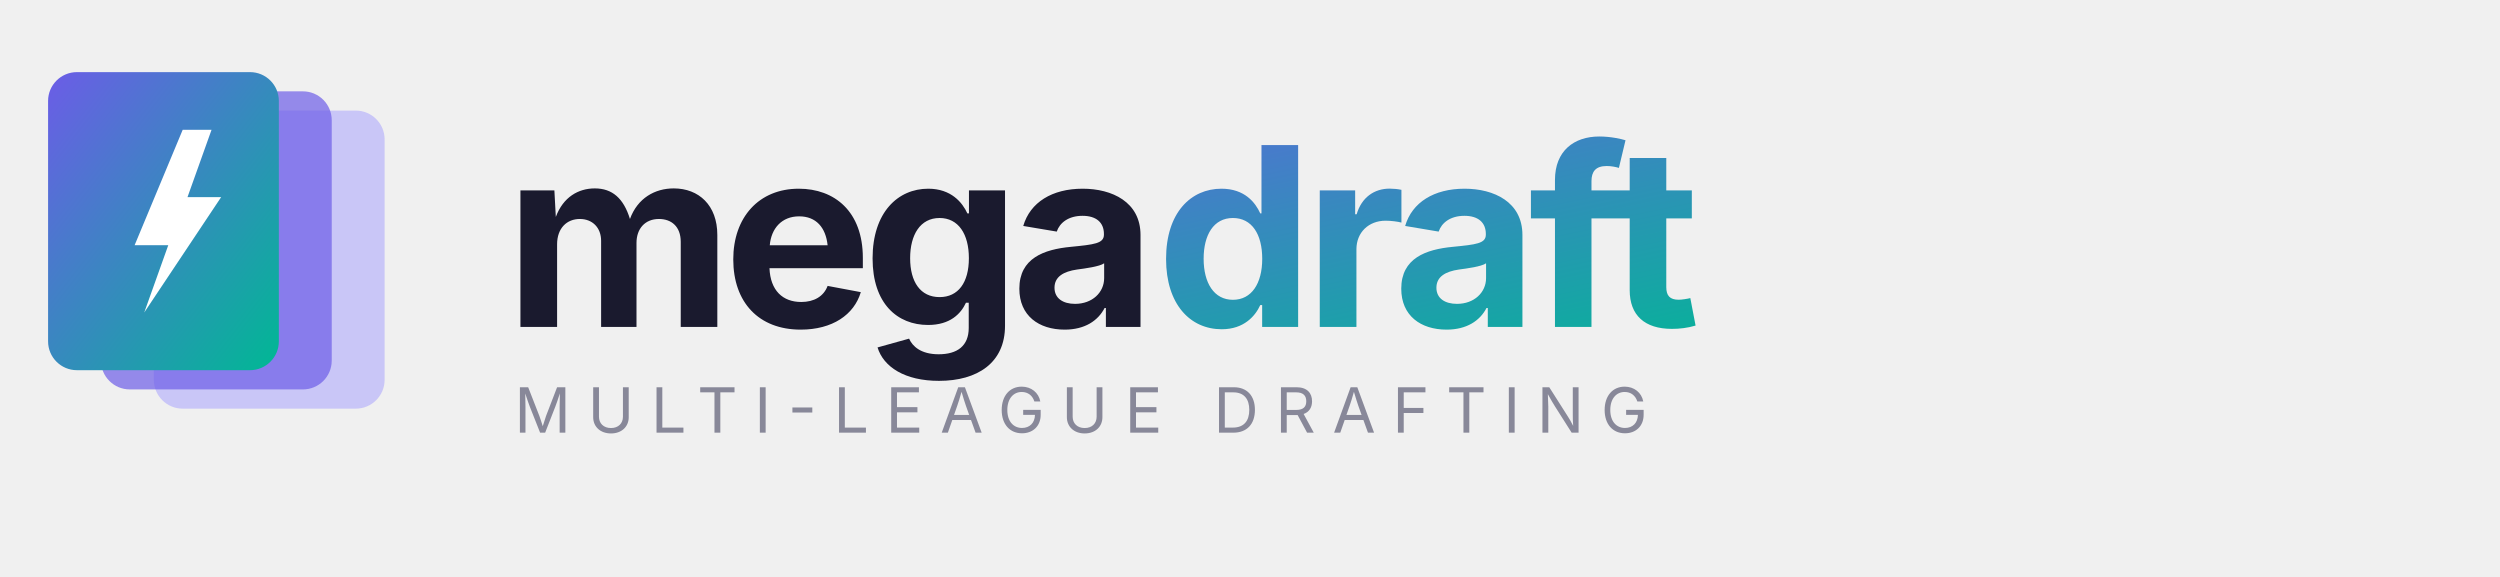
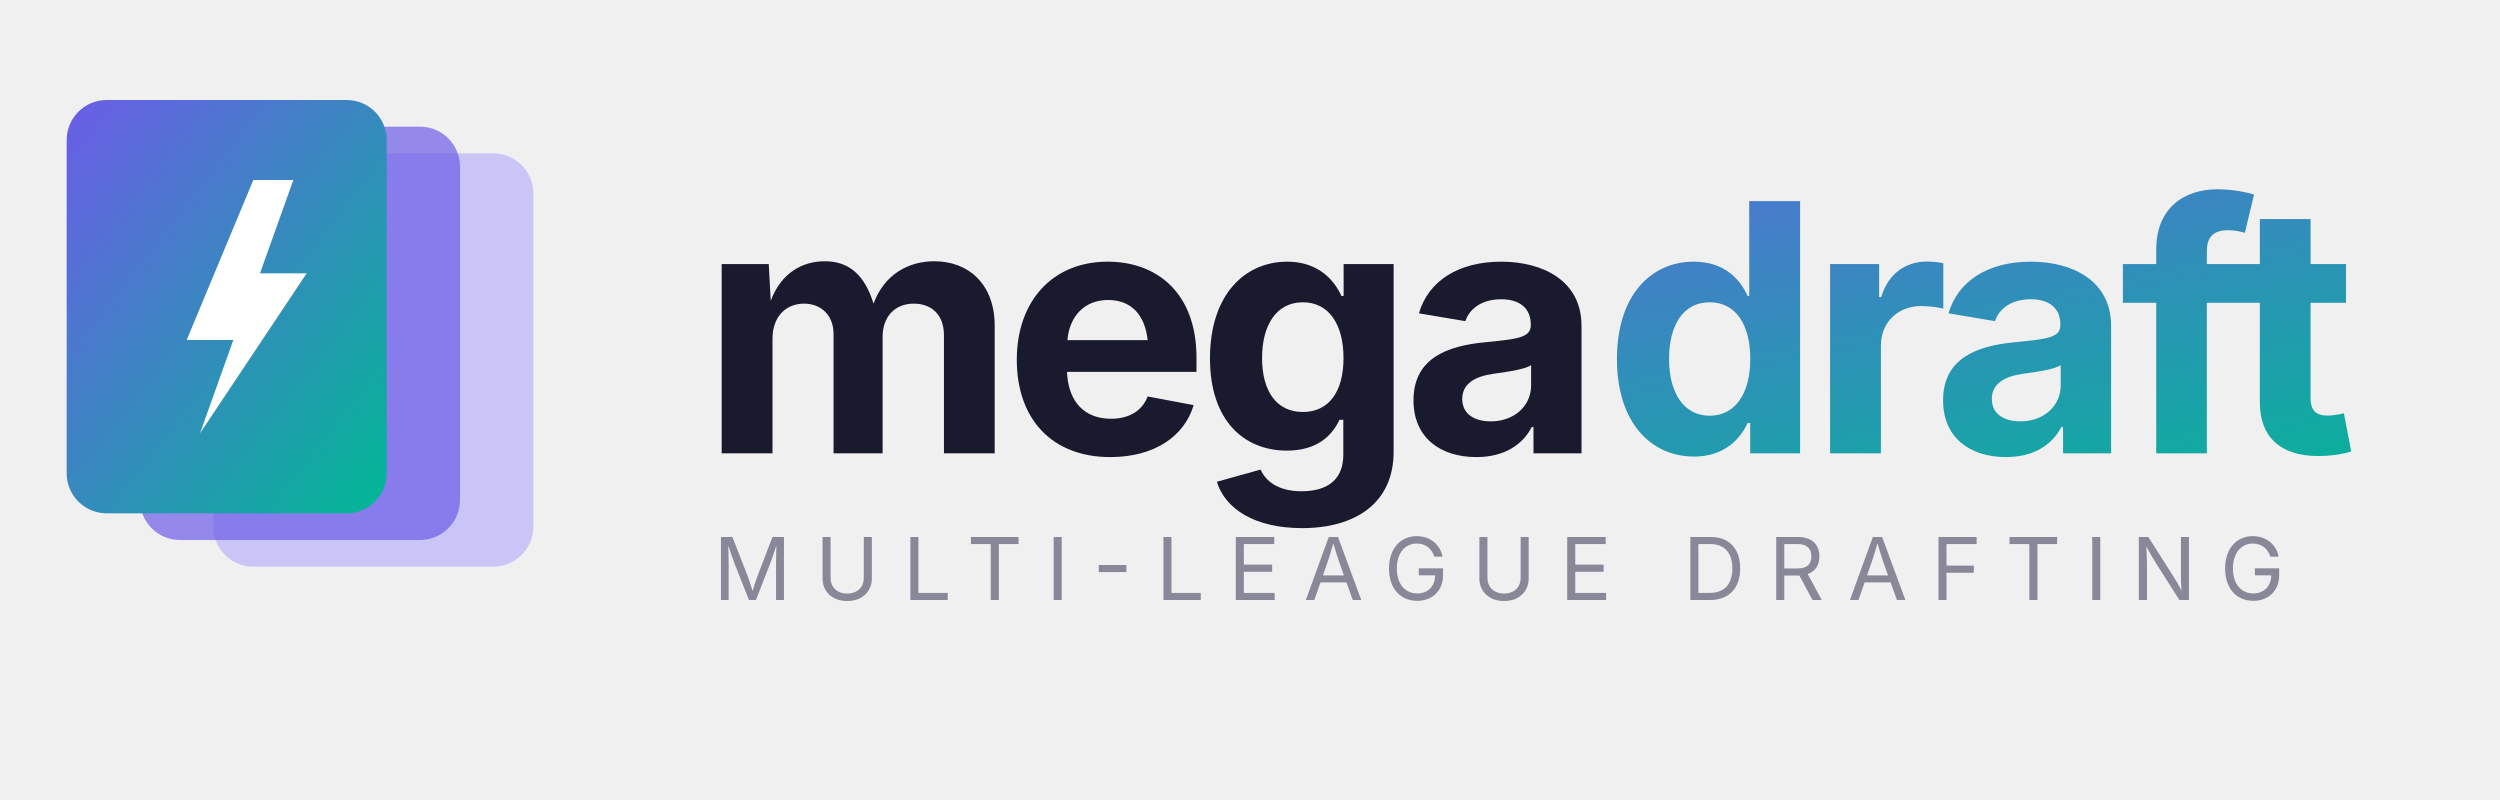
- <svg xmlns="http://www.w3.org/2000/svg" viewBox="0 0 520 120" width="520" height="120">
+ <svg xmlns="http://www.w3.org/2000/svg" viewBox="0 0 375 120" width="375" height="120">
  <defs>
    <linearGradient id="grad1" x1="0%" y1="0%" x2="100%" y2="100%">
      <stop offset="0%" style="stop-color:#6C5CE7;stop-opacity:1" />
      <stop offset="100%" style="stop-color:#00B894;stop-opacity:1" />
    </linearGradient>
  </defs>
  <g transform="translate(10, 15)">
    <rect x="22" y="8" width="48" height="62" rx="6" ry="6" fill="#A29BFE" opacity="0.5" />
    <rect x="11" y="4" width="48" height="62" rx="6" ry="6" fill="#6C5CE7" opacity="0.7" />
    <rect x="0" y="0" width="48" height="62" rx="6" ry="6" fill="url(#grad1)" />
    <polygon points="28,12 18,36 25,36 20,50 36,26 29,26 34,12" fill="#FFFFFF" />
  </g>
  <text x="105" y="68" font-family="'Inter', 'Helvetica Neue', Helvetica, Arial, sans-serif" font-size="52" font-weight="700" letter-spacing="-2" fill="#1A1A2E">
    mega<tspan fill="url(#grad1)">draft</tspan>
  </text>
  <text x="107" y="90" font-family="'Inter', 'Helvetica Neue', Helvetica, Arial, sans-serif" font-size="13" font-weight="400" letter-spacing="3.5" fill="#888899" text-transform="uppercase">
    MULTI-LEAGUE DRAFTING
  </text>
</svg>
